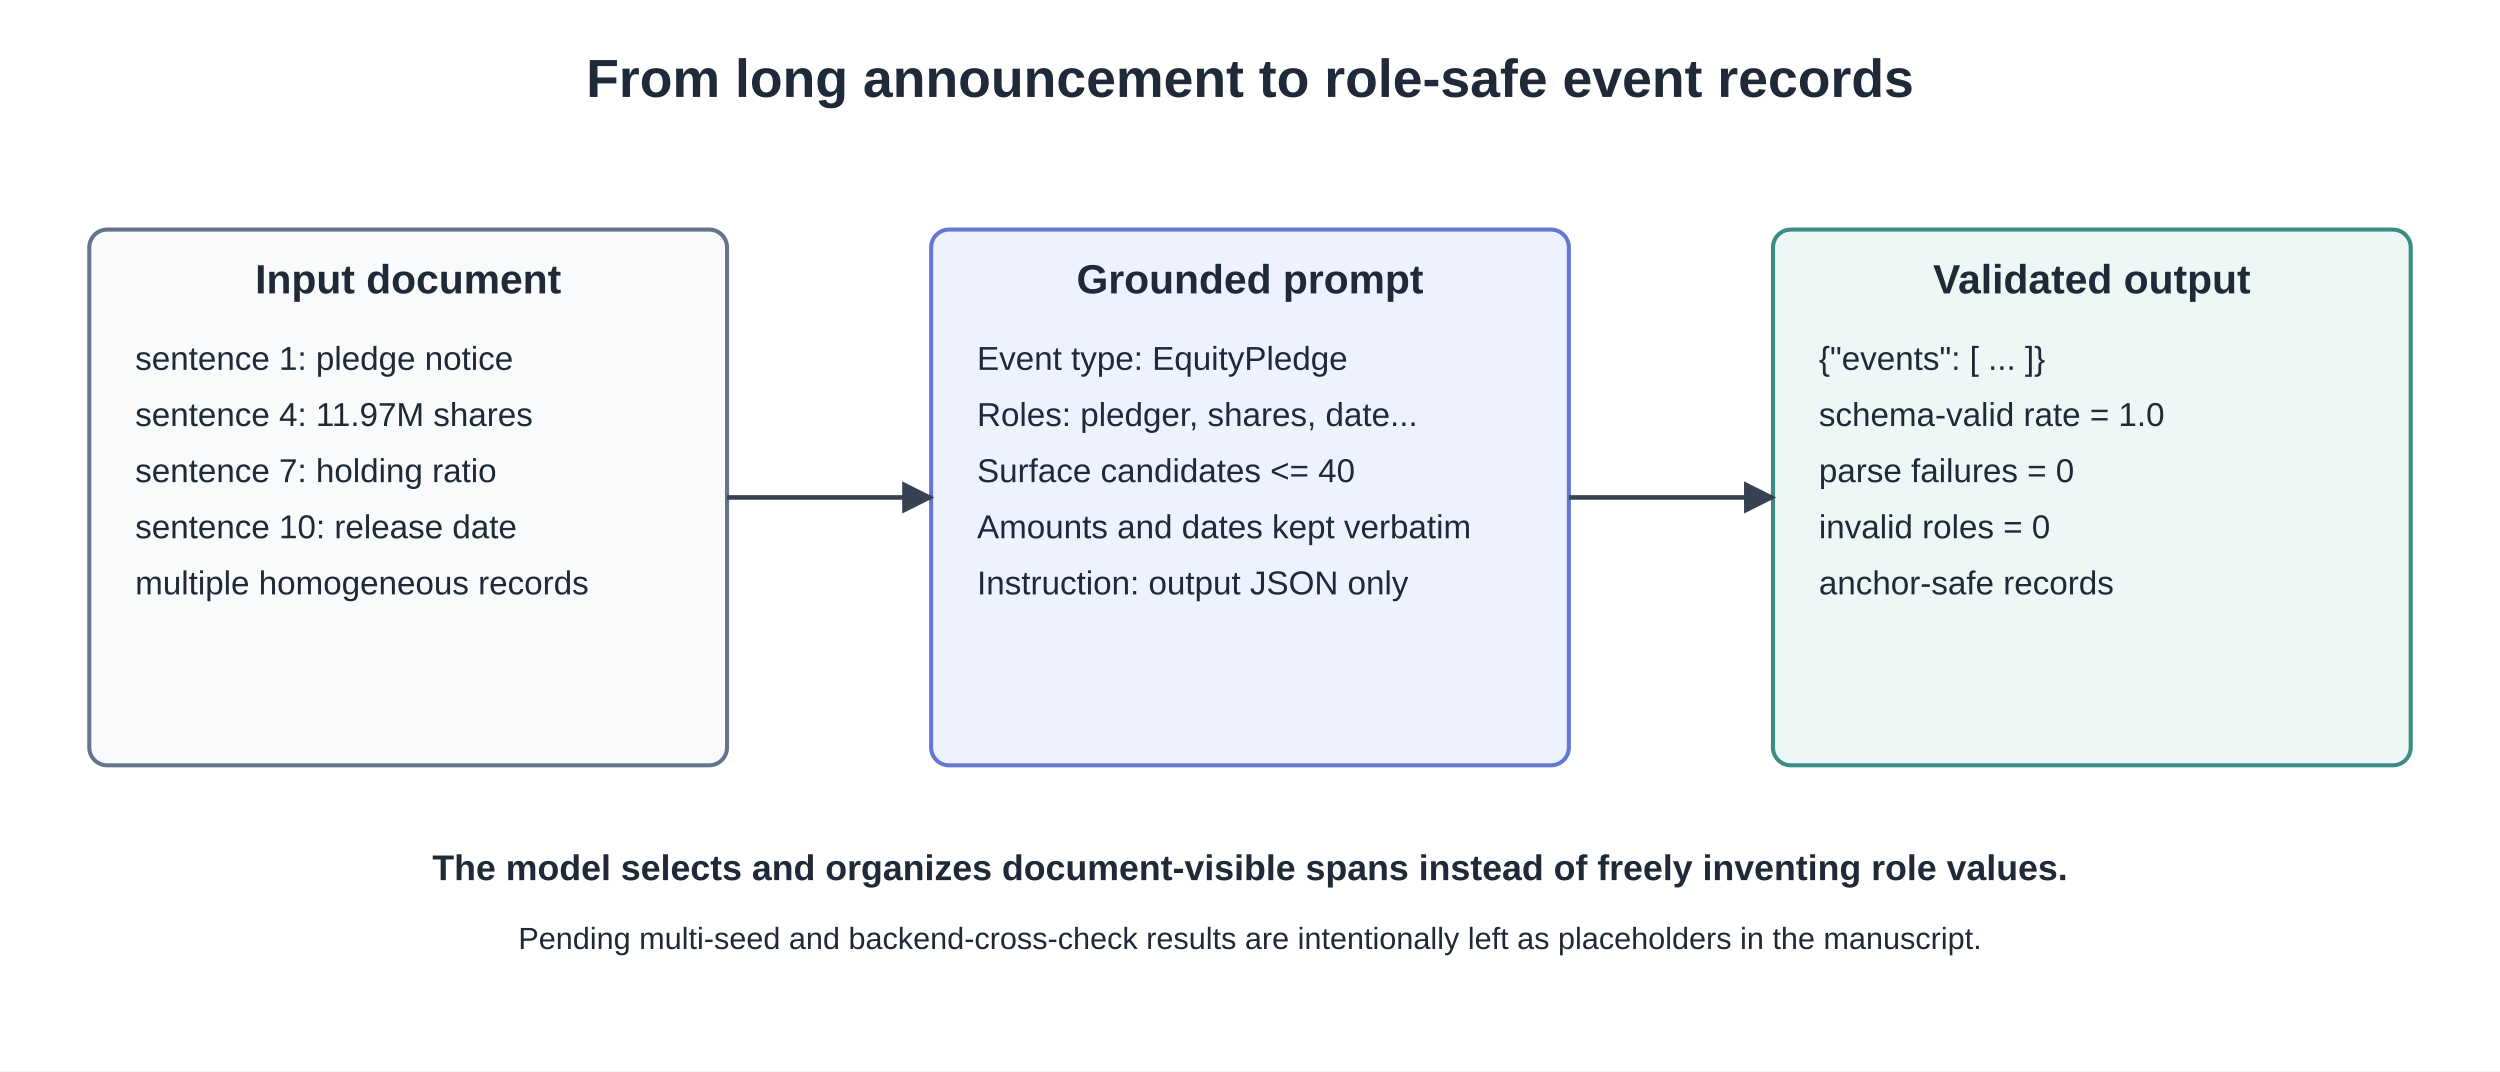
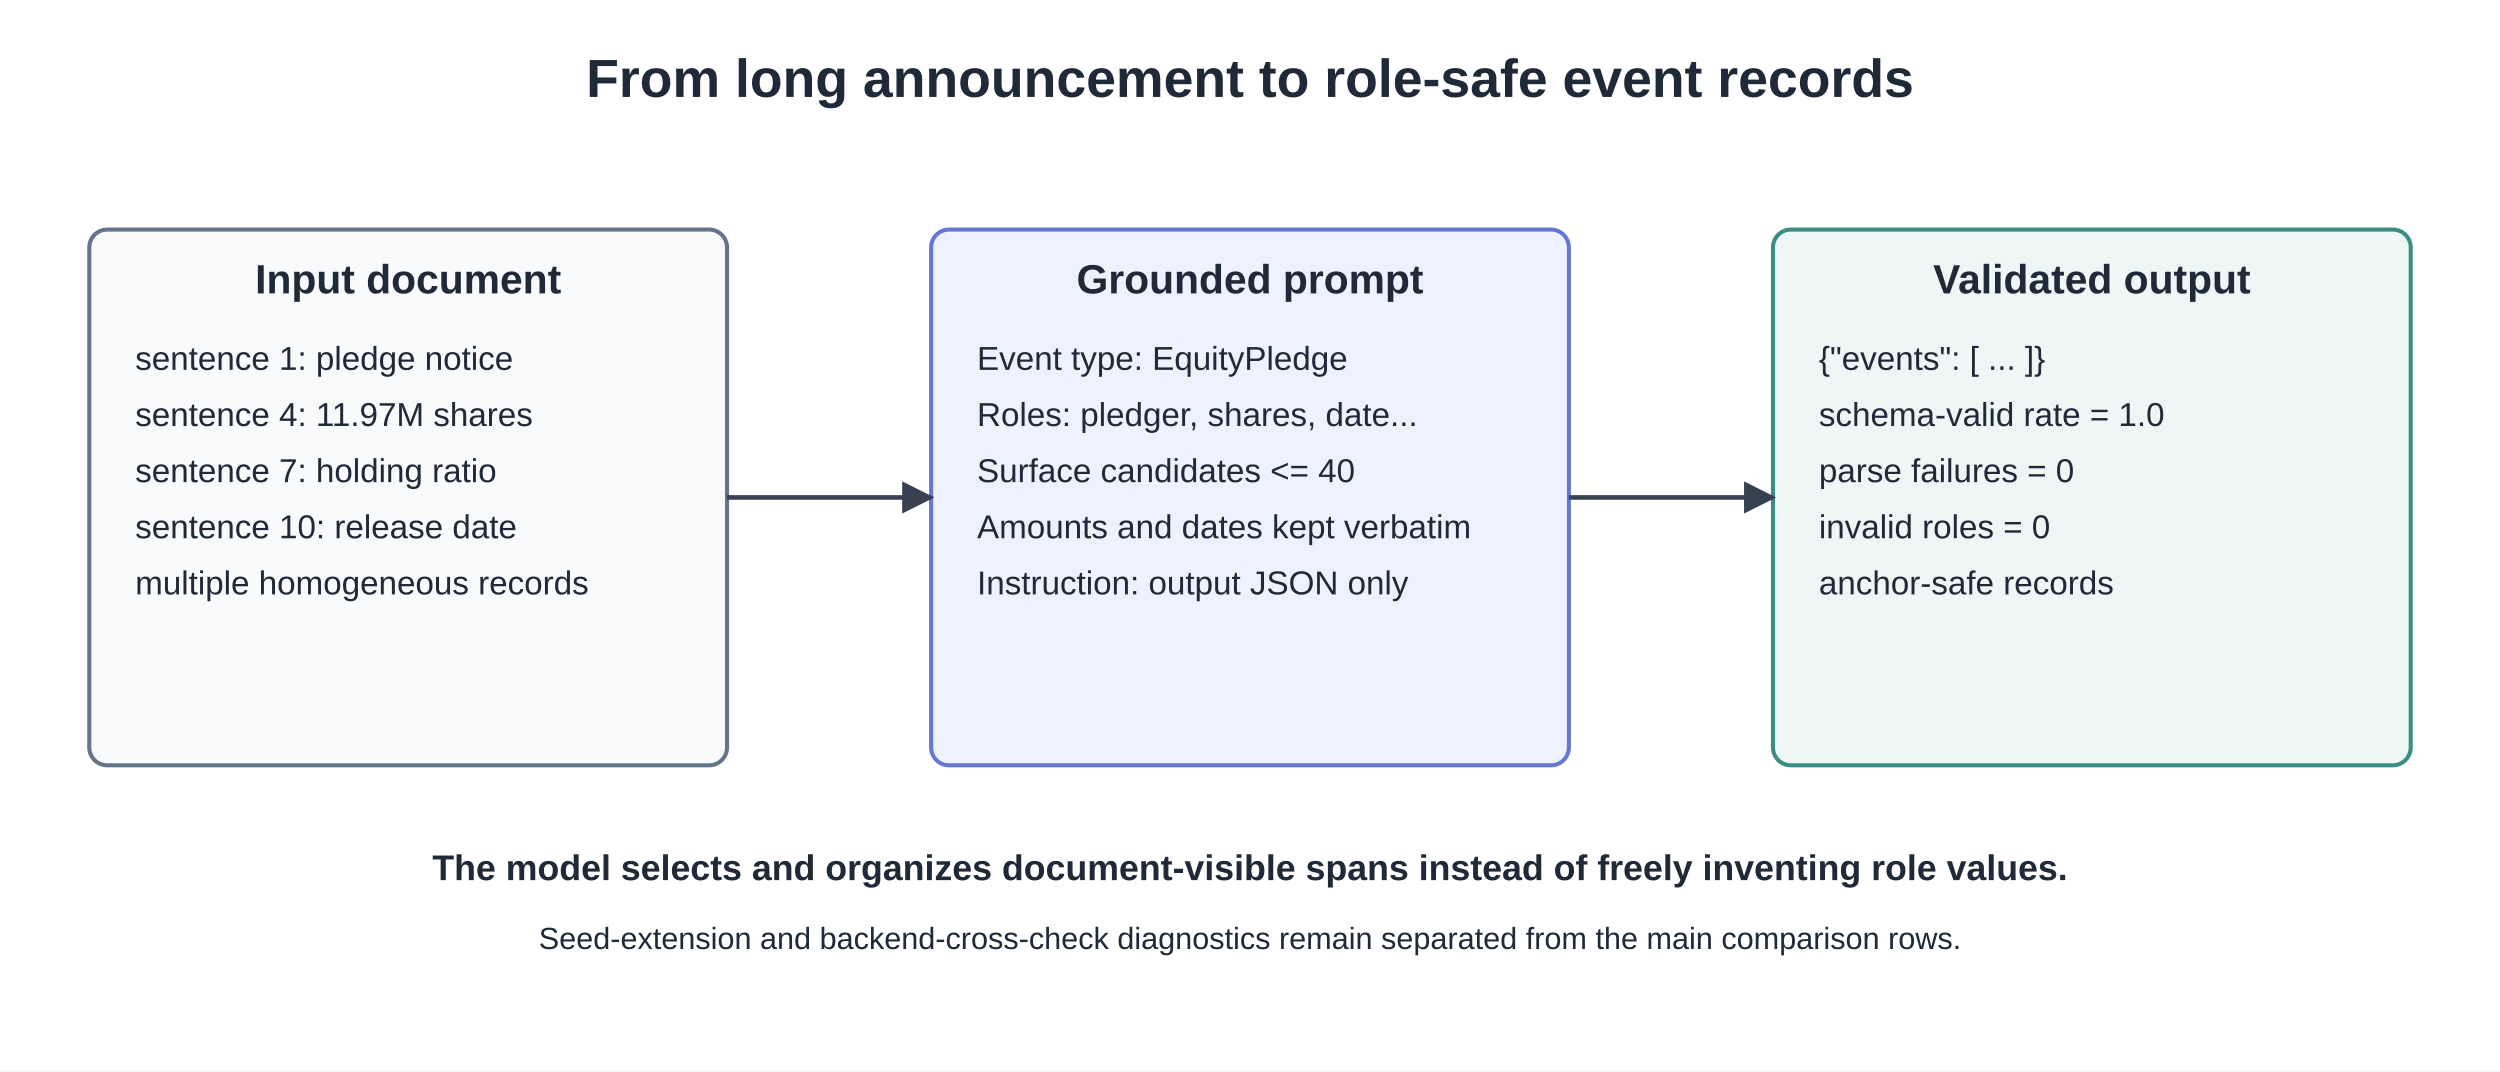
<svg xmlns="http://www.w3.org/2000/svg" width="980" height="420" viewBox="0 0 980 420">
  <defs>
    <marker id="arrow" viewBox="0 0 10 10" refX="9" refY="5" markerWidth="7" markerHeight="7" orient="auto-start-reverse">
      <path d="M 0 0 L 10 5 L 0 10 z" fill="#374151" />
    </marker>
  </defs>
  <rect width="980" height="420" fill="white" />
  <text x="490" y="38" text-anchor="middle" font-size="21" font-weight="700" font-family="Arial, Helvetica, sans-serif" fill="#1f2937">From long announcement to role-safe event records</text>
  <rect x="35" y="90" width="250" height="210" rx="7" fill="#f8fafc" stroke="#64748b" stroke-width="1.6" />
  <text x="160" y="115" text-anchor="middle" font-size="16" font-weight="700" font-family="Arial, Helvetica, sans-serif" fill="#1f2937">Input document</text>
  <text x="53" y="145" text-anchor="start" font-size="13" font-weight="400" font-family="Arial, Helvetica, sans-serif" fill="#1f2937">sentence 1: pledge notice</text>
  <text x="53" y="167" text-anchor="start" font-size="13" font-weight="400" font-family="Arial, Helvetica, sans-serif" fill="#1f2937">sentence 4: 11.97M shares</text>
  <text x="53" y="189" text-anchor="start" font-size="13" font-weight="400" font-family="Arial, Helvetica, sans-serif" fill="#1f2937">sentence 7: holding ratio</text>
  <text x="53" y="211" text-anchor="start" font-size="13" font-weight="400" font-family="Arial, Helvetica, sans-serif" fill="#1f2937">sentence 10: release date</text>
  <text x="53" y="233" text-anchor="start" font-size="13" font-weight="400" font-family="Arial, Helvetica, sans-serif" fill="#1f2937">multiple homogeneous records</text>
  <rect x="365" y="90" width="250" height="210" rx="7" fill="#eef2ff" stroke="#6478d3" stroke-width="1.6" />
  <text x="490" y="115" text-anchor="middle" font-size="16" font-weight="700" font-family="Arial, Helvetica, sans-serif" fill="#1f2937">Grounded prompt</text>
  <text x="383" y="145" text-anchor="start" font-size="13" font-weight="400" font-family="Arial, Helvetica, sans-serif" fill="#1f2937">Event type: EquityPledge</text>
  <text x="383" y="167" text-anchor="start" font-size="13" font-weight="400" font-family="Arial, Helvetica, sans-serif" fill="#1f2937">Roles: pledger, shares, date...</text>
  <text x="383" y="189" text-anchor="start" font-size="13" font-weight="400" font-family="Arial, Helvetica, sans-serif" fill="#1f2937">Surface candidates &lt;= 40</text>
  <text x="383" y="211" text-anchor="start" font-size="13" font-weight="400" font-family="Arial, Helvetica, sans-serif" fill="#1f2937">Amounts and dates kept verbatim</text>
  <text x="383" y="233" text-anchor="start" font-size="13" font-weight="400" font-family="Arial, Helvetica, sans-serif" fill="#1f2937">Instruction: output JSON only</text>
  <rect x="695" y="90" width="250" height="210" rx="7" fill="#edf7f5" stroke="#3b8c84" stroke-width="1.6" />
  <text x="820" y="115" text-anchor="middle" font-size="16" font-weight="700" font-family="Arial, Helvetica, sans-serif" fill="#1f2937">Validated output</text>
  <text x="713" y="145" text-anchor="start" font-size="13" font-weight="400" font-family="Arial, Helvetica, sans-serif" fill="#1f2937">{"events": [ ... ]}</text>
  <text x="713" y="167" text-anchor="start" font-size="13" font-weight="400" font-family="Arial, Helvetica, sans-serif" fill="#1f2937">schema-valid rate = 1.0</text>
  <text x="713" y="189" text-anchor="start" font-size="13" font-weight="400" font-family="Arial, Helvetica, sans-serif" fill="#1f2937">parse failures = 0</text>
  <text x="713" y="211" text-anchor="start" font-size="13" font-weight="400" font-family="Arial, Helvetica, sans-serif" fill="#1f2937">invalid roles = 0</text>
  <text x="713" y="233" text-anchor="start" font-size="13" font-weight="400" font-family="Arial, Helvetica, sans-serif" fill="#1f2937">anchor-safe records</text>
  <path d="M285,195 L365,195" fill="none" stroke="#374151" stroke-width="1.8" marker-end="url(#arrow)" />
  <path d="M615,195 L695,195" fill="none" stroke="#374151" stroke-width="1.8" marker-end="url(#arrow)" />
  <text x="490" y="345" text-anchor="middle" font-size="14" font-weight="600" font-family="Arial, Helvetica, sans-serif" fill="#1f2937">The model selects and organizes document-visible spans instead of freely inventing role values.</text>
-   <text x="490" y="372" text-anchor="middle" font-size="12" font-weight="400" font-family="Arial, Helvetica, sans-serif" fill="#1f2937">Pending multi-seed and backend-cross-check results are intentionally left as placeholders in the manuscript.</text>
+   <text x="490" y="372" text-anchor="middle" font-size="12" font-weight="400" font-family="Arial, Helvetica, sans-serif" fill="#1f2937">Seed-extension and backend-cross-check diagnostics remain separated from the main comparison rows.</text>
</svg>
